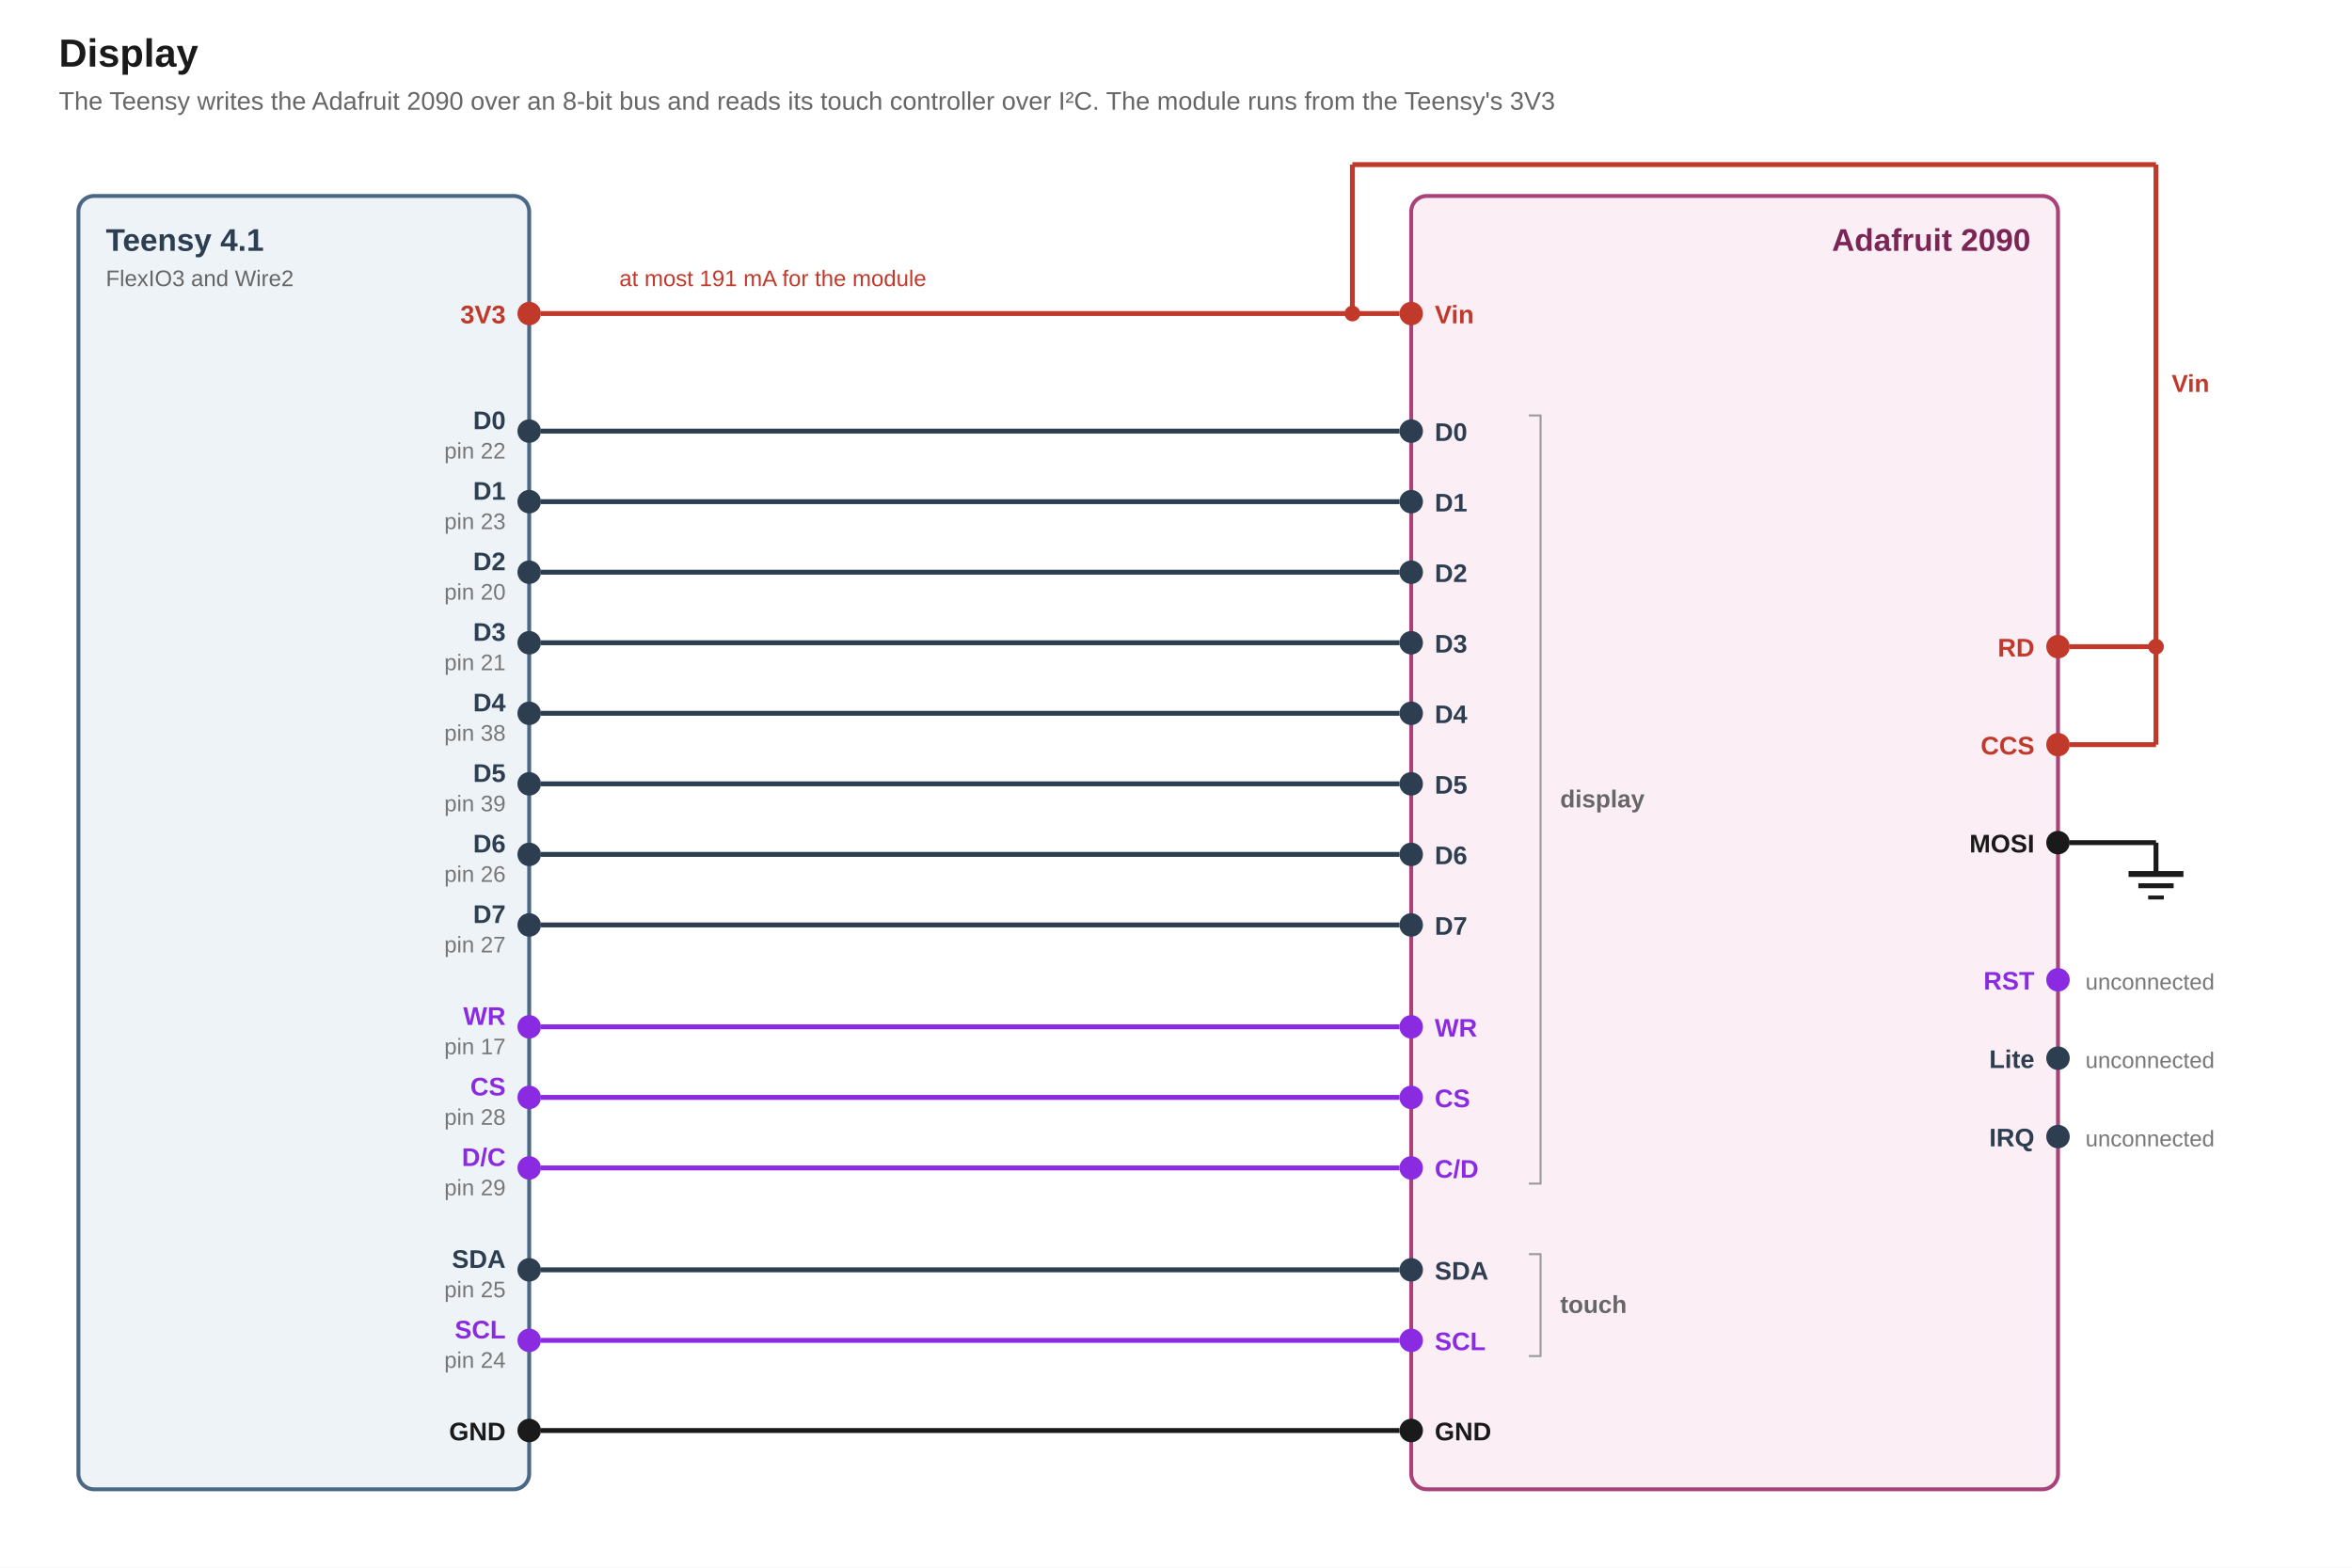
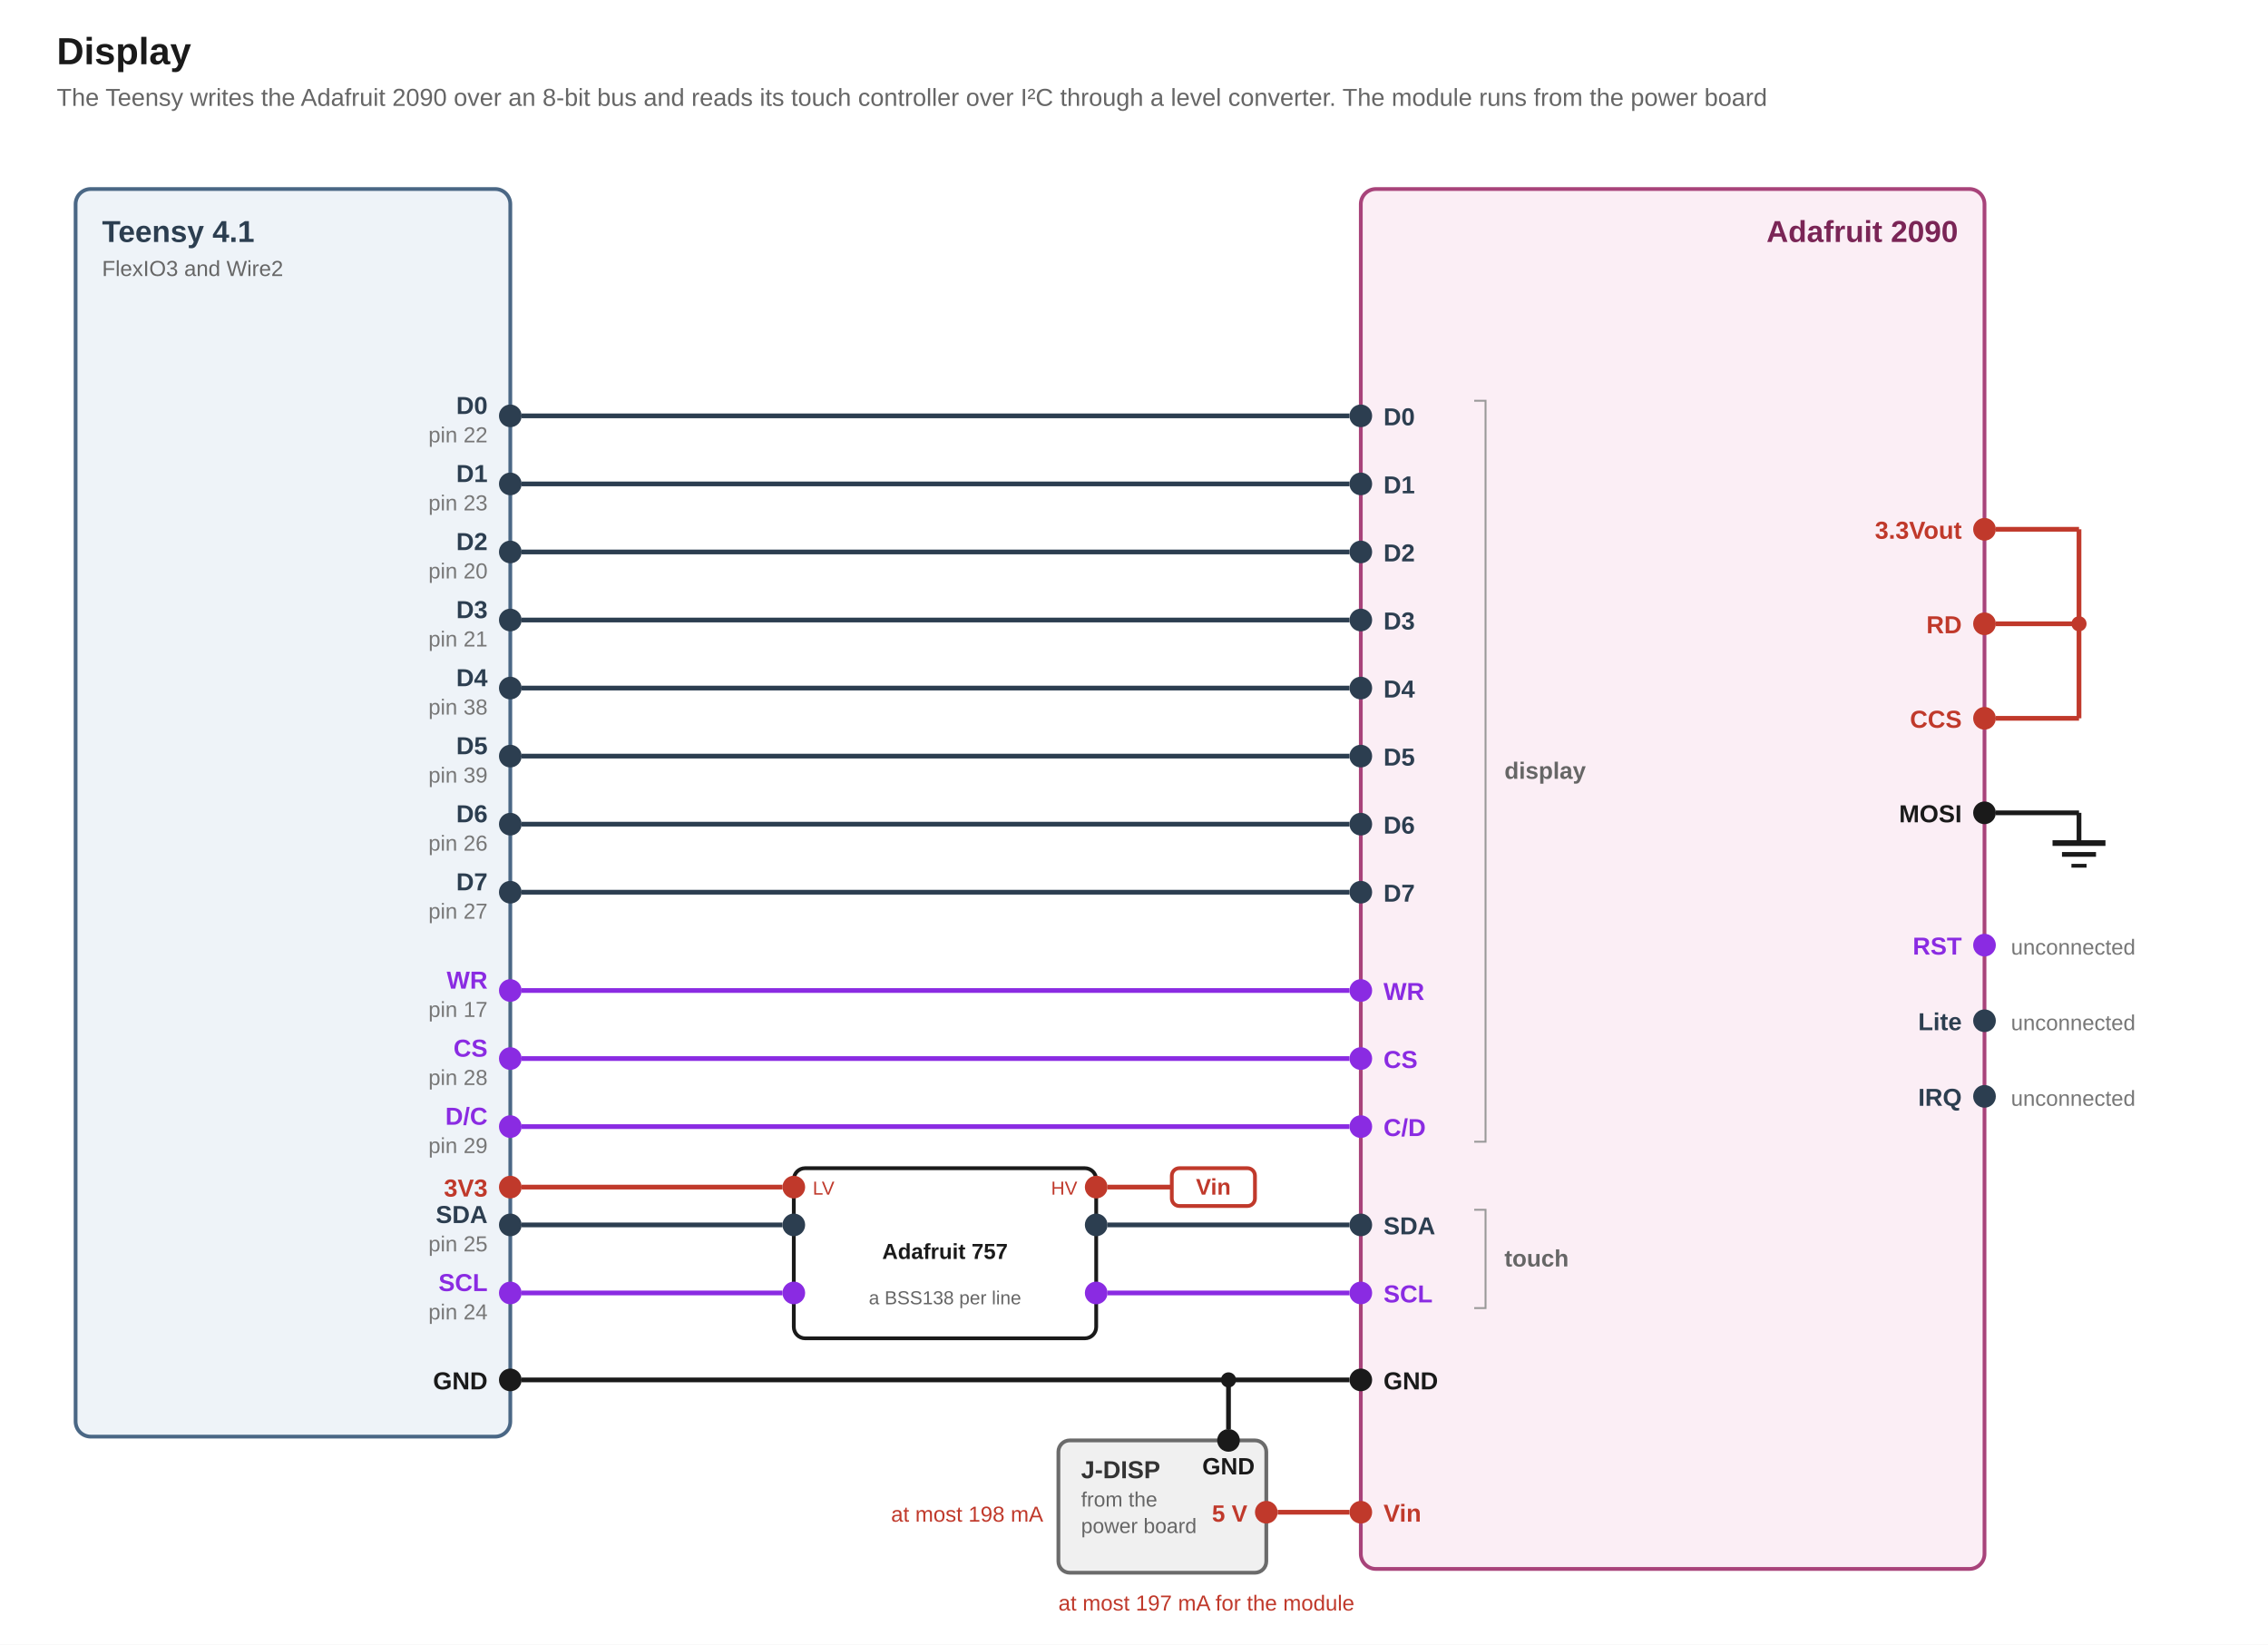
- <svg xmlns="http://www.w3.org/2000/svg" viewBox="0 0 1200 800" font-family="Segoe UI, Arial, sans-serif">
-   <rect x="0" y="0" width="1200" height="800" fill="#ffffff" />
+ <svg xmlns="http://www.w3.org/2000/svg" viewBox="0 0 1200 870" font-family="Segoe UI, Arial, sans-serif">
+   <rect x="0" y="0" width="1200" height="870" fill="#ffffff" />
  <text x="30" y="34" font-size="20" font-weight="700" fill="#1a1a1a">Display</text>
-   <text x="30" y="56" font-size="13" fill="#666">The Teensy writes the Adafruit 2090 over an 8-bit bus and reads its touch controller over I²C. The module runs from the Teensy's 3V3</text>
+   <text x="30" y="56" font-size="13" fill="#666">The Teensy writes the Adafruit 2090 over an 8-bit bus and reads its touch controller over I²C through a level converter. The module runs from the power board</text>
  <rect x="40" y="100" width="230" height="660" rx="8" fill="#eef3f8" stroke="#4a6785" stroke-width="2" />
  <text x="54" y="128" font-size="16" font-weight="700" fill="#2c3e50">Teensy 4.1</text>
  <text x="54" y="146" font-size="11.5" fill="#666">FlexIO3 and Wire2</text>
-   <rect x="720" y="100" width="330" height="660" rx="8" fill="#fbeef5" stroke="#a8437a" stroke-width="2" />
+   <rect x="720" y="100" width="330" height="730" rx="8" fill="#fbeef5" stroke="#a8437a" stroke-width="2" />
  <text x="1036" y="128" text-anchor="end" font-size="16" font-weight="700" fill="#7a2556">Adafruit 2090</text>
-   <circle cx="270" cy="160" r="6" fill="#c0392b" />
-   <text x="258" y="165" text-anchor="end" font-size="13" font-weight="700" fill="#c0392b">3V3</text>
-   <line x1="276" y1="160" x2="714" y2="160" stroke="#c0392b" stroke-width="2.5" />
-   <circle cx="720" cy="160" r="6" fill="#c0392b" />
-   <text x="732" y="165" font-size="13" font-weight="700" fill="#c0392b">Vin</text>
  <circle cx="270" cy="220" r="6" fill="#2c3e50" />
  <text x="258" y="219" text-anchor="end" font-size="13" font-weight="700" fill="#2c3e50">D0</text>
  <text x="258" y="234" text-anchor="end" font-size="11.5" fill="#777" data-pin="D0 to the display">pin 22</text>
  <line x1="276" y1="220" x2="714" y2="220" stroke="#2c3e50" stroke-width="2.5" />
  <circle cx="720" cy="220" r="6" fill="#2c3e50" />
  <text x="732" y="225" font-size="13" font-weight="700" fill="#2c3e50">D0</text>
  <circle cx="270" cy="256" r="6" fill="#2c3e50" />
  <text x="258" y="255" text-anchor="end" font-size="13" font-weight="700" fill="#2c3e50">D1</text>
  <text x="258" y="270" text-anchor="end" font-size="11.5" fill="#777" data-pin="D1 to the display">pin 23</text>
  <line x1="276" y1="256" x2="714" y2="256" stroke="#2c3e50" stroke-width="2.5" />
  <circle cx="720" cy="256" r="6" fill="#2c3e50" />
  <text x="732" y="261" font-size="13" font-weight="700" fill="#2c3e50">D1</text>
  <circle cx="270" cy="292" r="6" fill="#2c3e50" />
  <text x="258" y="291" text-anchor="end" font-size="13" font-weight="700" fill="#2c3e50">D2</text>
  <text x="258" y="306" text-anchor="end" font-size="11.5" fill="#777" data-pin="D2 to the display">pin 20</text>
  <line x1="276" y1="292" x2="714" y2="292" stroke="#2c3e50" stroke-width="2.5" />
  <circle cx="720" cy="292" r="6" fill="#2c3e50" />
  <text x="732" y="297" font-size="13" font-weight="700" fill="#2c3e50">D2</text>
  <circle cx="270" cy="328" r="6" fill="#2c3e50" />
  <text x="258" y="327" text-anchor="end" font-size="13" font-weight="700" fill="#2c3e50">D3</text>
  <text x="258" y="342" text-anchor="end" font-size="11.5" fill="#777" data-pin="D3 to the display">pin 21</text>
  <line x1="276" y1="328" x2="714" y2="328" stroke="#2c3e50" stroke-width="2.5" />
  <circle cx="720" cy="328" r="6" fill="#2c3e50" />
  <text x="732" y="333" font-size="13" font-weight="700" fill="#2c3e50">D3</text>
  <circle cx="270" cy="364" r="6" fill="#2c3e50" />
  <text x="258" y="363" text-anchor="end" font-size="13" font-weight="700" fill="#2c3e50">D4</text>
  <text x="258" y="378" text-anchor="end" font-size="11.5" fill="#777" data-pin="D4 to the display">pin 38</text>
  <line x1="276" y1="364" x2="714" y2="364" stroke="#2c3e50" stroke-width="2.5" />
  <circle cx="720" cy="364" r="6" fill="#2c3e50" />
  <text x="732" y="369" font-size="13" font-weight="700" fill="#2c3e50">D4</text>
  <circle cx="270" cy="400" r="6" fill="#2c3e50" />
  <text x="258" y="399" text-anchor="end" font-size="13" font-weight="700" fill="#2c3e50">D5</text>
  <text x="258" y="414" text-anchor="end" font-size="11.5" fill="#777" data-pin="D5 to the display">pin 39</text>
  <line x1="276" y1="400" x2="714" y2="400" stroke="#2c3e50" stroke-width="2.5" />
  <circle cx="720" cy="400" r="6" fill="#2c3e50" />
  <text x="732" y="405" font-size="13" font-weight="700" fill="#2c3e50">D5</text>
  <circle cx="270" cy="436" r="6" fill="#2c3e50" />
  <text x="258" y="435" text-anchor="end" font-size="13" font-weight="700" fill="#2c3e50">D6</text>
  <text x="258" y="450" text-anchor="end" font-size="11.5" fill="#777" data-pin="D6 to the display">pin 26</text>
  <line x1="276" y1="436" x2="714" y2="436" stroke="#2c3e50" stroke-width="2.5" />
  <circle cx="720" cy="436" r="6" fill="#2c3e50" />
  <text x="732" y="441" font-size="13" font-weight="700" fill="#2c3e50">D6</text>
  <circle cx="270" cy="472" r="6" fill="#2c3e50" />
  <text x="258" y="471" text-anchor="end" font-size="13" font-weight="700" fill="#2c3e50">D7</text>
  <text x="258" y="486" text-anchor="end" font-size="11.5" fill="#777" data-pin="D7 to the display">pin 27</text>
  <line x1="276" y1="472" x2="714" y2="472" stroke="#2c3e50" stroke-width="2.5" />
  <circle cx="720" cy="472" r="6" fill="#2c3e50" />
  <text x="732" y="477" font-size="13" font-weight="700" fill="#2c3e50">D7</text>
  <circle cx="270" cy="524" r="6" fill="#8a2be2" />
  <text x="258" y="523" text-anchor="end" font-size="13" font-weight="700" fill="#8a2be2">WR</text>
  <text x="258" y="538" text-anchor="end" font-size="11.5" fill="#777" data-pin="WR to the display">pin 17</text>
  <line x1="276" y1="524" x2="714" y2="524" stroke="#8a2be2" stroke-width="2.5" />
  <circle cx="720" cy="524" r="6" fill="#8a2be2" />
  <text x="732" y="529" font-size="13" font-weight="700" fill="#8a2be2">WR</text>
  <circle cx="270" cy="560" r="6" fill="#8a2be2" />
  <text x="258" y="559" text-anchor="end" font-size="13" font-weight="700" fill="#8a2be2">CS</text>
  <text x="258" y="574" text-anchor="end" font-size="11.5" fill="#777" data-pin="CS to the display controller">pin 28</text>
  <line x1="276" y1="560" x2="714" y2="560" stroke="#8a2be2" stroke-width="2.5" />
  <circle cx="720" cy="560" r="6" fill="#8a2be2" />
  <text x="732" y="565" font-size="13" font-weight="700" fill="#8a2be2">CS</text>
  <circle cx="270" cy="596" r="6" fill="#8a2be2" />
  <text x="258" y="595" text-anchor="end" font-size="13" font-weight="700" fill="#8a2be2">D/C</text>
  <text x="258" y="610" text-anchor="end" font-size="11.5" fill="#777" data-pin="D/C to the display">pin 29</text>
  <line x1="276" y1="596" x2="714" y2="596" stroke="#8a2be2" stroke-width="2.5" />
  <circle cx="720" cy="596" r="6" fill="#8a2be2" />
  <text x="732" y="601" font-size="13" font-weight="700" fill="#8a2be2">C/D</text>
  <circle cx="270" cy="648" r="6" fill="#2c3e50" />
  <text x="258" y="647" text-anchor="end" font-size="13" font-weight="700" fill="#2c3e50">SDA</text>
  <text x="258" y="662" text-anchor="end" font-size="11.5" fill="#777" data-pin="SDA to the touch controller">pin 25</text>
-   <line x1="276" y1="648" x2="714" y2="648" stroke="#2c3e50" stroke-width="2.5" />
+   <line x1="276" y1="648" x2="414" y2="648" stroke="#2c3e50" stroke-width="2.5" />
+   <line x1="586" y1="648" x2="714" y2="648" stroke="#2c3e50" stroke-width="2.5" />
  <circle cx="720" cy="648" r="6" fill="#2c3e50" />
  <text x="732" y="653" font-size="13" font-weight="700" fill="#2c3e50">SDA</text>
  <circle cx="270" cy="684" r="6" fill="#8a2be2" />
  <text x="258" y="683" text-anchor="end" font-size="13" font-weight="700" fill="#8a2be2">SCL</text>
  <text x="258" y="698" text-anchor="end" font-size="11.5" fill="#777" data-pin="SCL to the touch controller">pin 24</text>
-   <line x1="276" y1="684" x2="714" y2="684" stroke="#8a2be2" stroke-width="2.5" />
+   <line x1="276" y1="684" x2="414" y2="684" stroke="#8a2be2" stroke-width="2.5" />
+   <line x1="586" y1="684" x2="714" y2="684" stroke="#8a2be2" stroke-width="2.5" />
+   <circle cx="270" cy="628" r="6" fill="#c0392b" />
+   <text x="258" y="633" text-anchor="end" font-size="13" font-weight="700" fill="#c0392b">3V3</text>
+   <line x1="276" y1="628" x2="414" y2="628" stroke="#c0392b" stroke-width="2.5" />
+   <rect x="420" y="618" width="160" height="90" rx="6" fill="#ffffff" stroke="#1a1a1a" stroke-width="2" />
+   <circle cx="420" cy="628" r="6" fill="#c0392b" />
+   <text x="430" y="632" font-size="10" fill="#c0392b">LV</text>
+   <circle cx="420" cy="648" r="6" fill="#2c3e50" />
+   <circle cx="420" cy="684" r="6" fill="#8a2be2" />
+   <circle cx="580" cy="648" r="6" fill="#2c3e50" />
+   <circle cx="580" cy="684" r="6" fill="#8a2be2" />
+   <text x="500" y="666" text-anchor="middle" font-size="11.5" font-weight="700" fill="#1a1a1a">Adafruit 757</text>
+   <text x="500" y="690" text-anchor="middle" font-size="10" fill="#666">a BSS138 per line</text>
+   <circle cx="580" cy="628" r="6" fill="#c0392b" />
+   <text x="570" y="632" text-anchor="end" font-size="10" fill="#c0392b">HV</text>
+   <line x1="586" y1="628" x2="620" y2="628" stroke="#c0392b" stroke-width="2.5" />
+   <rect x="620" y="618" width="44" height="20" rx="4" fill="#ffffff" stroke="#c0392b" stroke-width="2" />
+   <text x="642" y="632" text-anchor="middle" font-size="12" font-weight="700" fill="#c0392b">Vin</text>
  <circle cx="720" cy="684" r="6" fill="#8a2be2" />
  <text x="732" y="689" font-size="13" font-weight="700" fill="#8a2be2">SCL</text>
  <circle cx="270" cy="730" r="6" fill="#1a1a1a" />
  <text x="258" y="735" text-anchor="end" font-size="13" font-weight="700" fill="#1a1a1a">GND</text>
  <line x1="276" y1="730" x2="714" y2="730" stroke="#1a1a1a" stroke-width="2.5" />
+   <rect x="560" y="762" width="110" height="70" rx="6" fill="#f0f0f0" stroke="#6b6b6b" stroke-width="2" />
+   <text x="572" y="782" font-size="13" font-weight="700" fill="#333333">J-DISP</text>
+   <text x="572" y="797" font-size="11" fill="#666">from the</text>
+   <text x="572" y="811" font-size="11" fill="#666">power board</text>
+   <circle cx="650" cy="762" r="6" fill="#1a1a1a" />
+   <text x="650" y="780" text-anchor="middle" font-size="12.5" font-weight="700" fill="#1a1a1a">GND</text>
+   <line x1="650" y1="756" x2="650" y2="730" stroke="#1a1a1a" stroke-width="2.5" />
+   <circle cx="650" cy="730" r="4" fill="#1a1a1a" />
+   <circle cx="670" cy="800" r="6" fill="#c0392b" />
+   <text x="660" y="805" text-anchor="end" font-size="12.5" font-weight="700" fill="#c0392b" data-fig="v_rail">5 V</text>
+   <line x1="676" y1="800" x2="714" y2="800" stroke="#c0392b" stroke-width="2.5" />
+   <circle cx="720" cy="800" r="6" fill="#c0392b" />
+   <text x="732" y="805" font-size="13" font-weight="700" fill="#c0392b">Vin</text>
+   <text x="552" y="805" text-anchor="end" font-size="11.5" fill="#c0392b" data-fig="i_disp">at most 198 mA</text>
+   <text x="560" y="852" font-size="11.5" fill="#c0392b" data-fig="i_module">at most 197 mA for the module</text>
  <circle cx="720" cy="730" r="6" fill="#1a1a1a" />
  <text x="732" y="735" font-size="13" font-weight="700" fill="#1a1a1a">GND</text>
-   <text x="316" y="146" font-size="11.5" fill="#c0392b" data-fig="i_module">at most 191 mA for the module</text>
  <polyline points="780,212 786,212 786,604 780,604" fill="none" stroke="#999" stroke-width="1" />
  <text x="796" y="412" font-size="12.5" font-weight="700" fill="#666">display</text>
  <polyline points="780,640 786,640 786,692 780,692" fill="none" stroke="#999" stroke-width="1" />
  <text x="796" y="670" font-size="12.5" font-weight="700" fill="#666">touch</text>
  <circle cx="1050" cy="330" r="6" fill="#c0392b" />
  <text x="1038" y="335" text-anchor="end" font-size="13" font-weight="700" fill="#c0392b">RD</text>
  <circle cx="1050" cy="380" r="6" fill="#c0392b" />
  <text x="1038" y="385" text-anchor="end" font-size="13" font-weight="700" fill="#c0392b">CCS</text>
  <circle cx="1050" cy="430" r="6" fill="#1a1a1a" />
  <text x="1038" y="435" text-anchor="end" font-size="13" font-weight="700" fill="#1a1a1a">MOSI</text>
  <circle cx="1050" cy="500" r="6" fill="#8a2be2" />
  <text x="1038" y="505" text-anchor="end" font-size="13" font-weight="700" fill="#8a2be2">RST</text>
  <circle cx="1050" cy="540" r="6" fill="#2c3e50" />
  <text x="1038" y="545" text-anchor="end" font-size="13" font-weight="700" fill="#2c3e50">Lite</text>
  <circle cx="1050" cy="580" r="6" fill="#2c3e50" />
  <text x="1038" y="585" text-anchor="end" font-size="13" font-weight="700" fill="#2c3e50">IRQ</text>
-   <circle cx="690" cy="160" r="4" fill="#c0392b" />
-   <line x1="690" y1="160" x2="690" y2="84" stroke="#c0392b" stroke-width="2.5" />
-   <line x1="690" y1="84" x2="1100" y2="84" stroke="#c0392b" stroke-width="2.5" />
-   <line x1="1100" y1="84" x2="1100" y2="380" stroke="#c0392b" stroke-width="2.5" />
+   <circle cx="1050" cy="280" r="6" fill="#c0392b" />
+   <text x="1038" y="285" text-anchor="end" font-size="13" font-weight="700" fill="#c0392b">3.3Vout</text>
+   <line x1="1056" y1="280" x2="1100" y2="280" stroke="#c0392b" stroke-width="2.5" />
+   <line x1="1100" y1="280" x2="1100" y2="380" stroke="#c0392b" stroke-width="2.5" />
  <line x1="1056" y1="330" x2="1100" y2="330" stroke="#c0392b" stroke-width="2.5" />
  <circle cx="1100" cy="330" r="4" fill="#c0392b" />
  <line x1="1056" y1="380" x2="1100" y2="380" stroke="#c0392b" stroke-width="2.5" />
-   <text x="1108" y="200" font-size="12.5" font-weight="700" fill="#c0392b">Vin</text>
  <line x1="1056" y1="430" x2="1100" y2="430" stroke="#1a1a1a" stroke-width="2.5" />
  <line x1="1100" y1="430" x2="1100" y2="446" stroke="#1a1a1a" stroke-width="2.5" />
  <line x1="1086" y1="446" x2="1114" y2="446" stroke="#1a1a1a" stroke-width="3" />
  <line x1="1091" y1="452" x2="1109" y2="452" stroke="#1a1a1a" stroke-width="2.5" />
  <line x1="1096" y1="458" x2="1104" y2="458" stroke="#1a1a1a" stroke-width="2" />
  <text x="1064" y="505" font-size="11.5" fill="#777">unconnected</text>
  <text x="1064" y="545" font-size="11.5" fill="#777">unconnected</text>
  <text x="1064" y="585" font-size="11.5" fill="#777">unconnected</text>
</svg>
